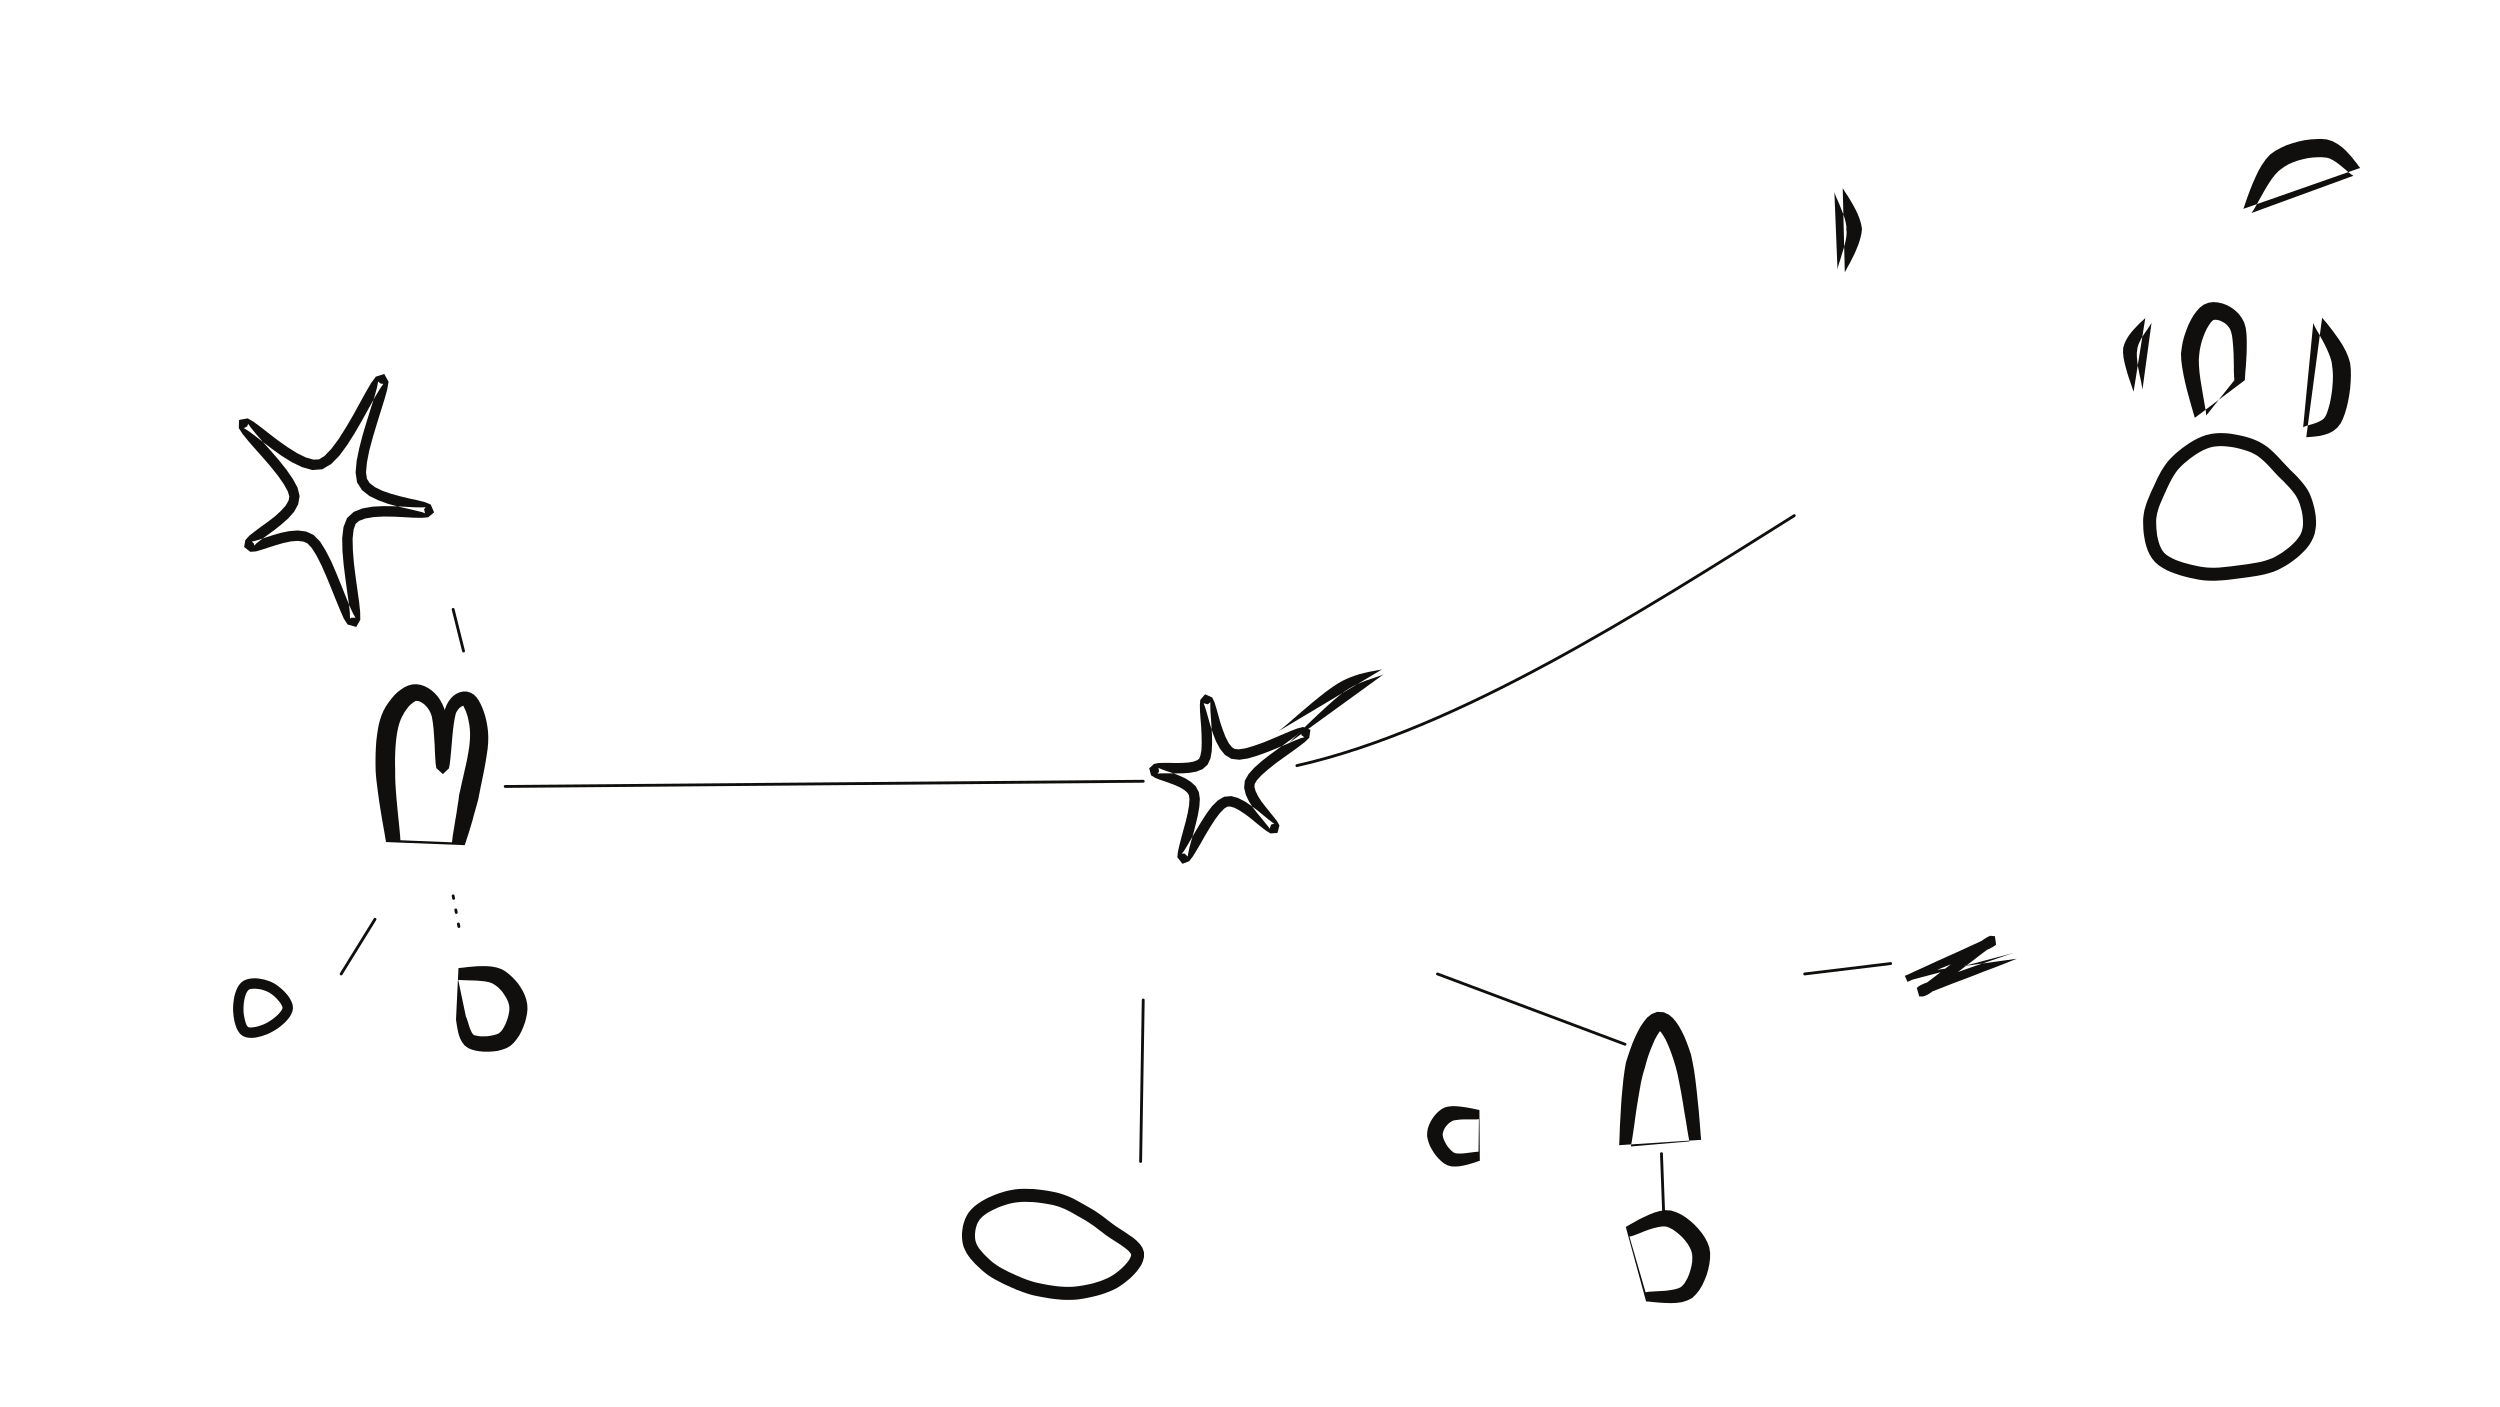
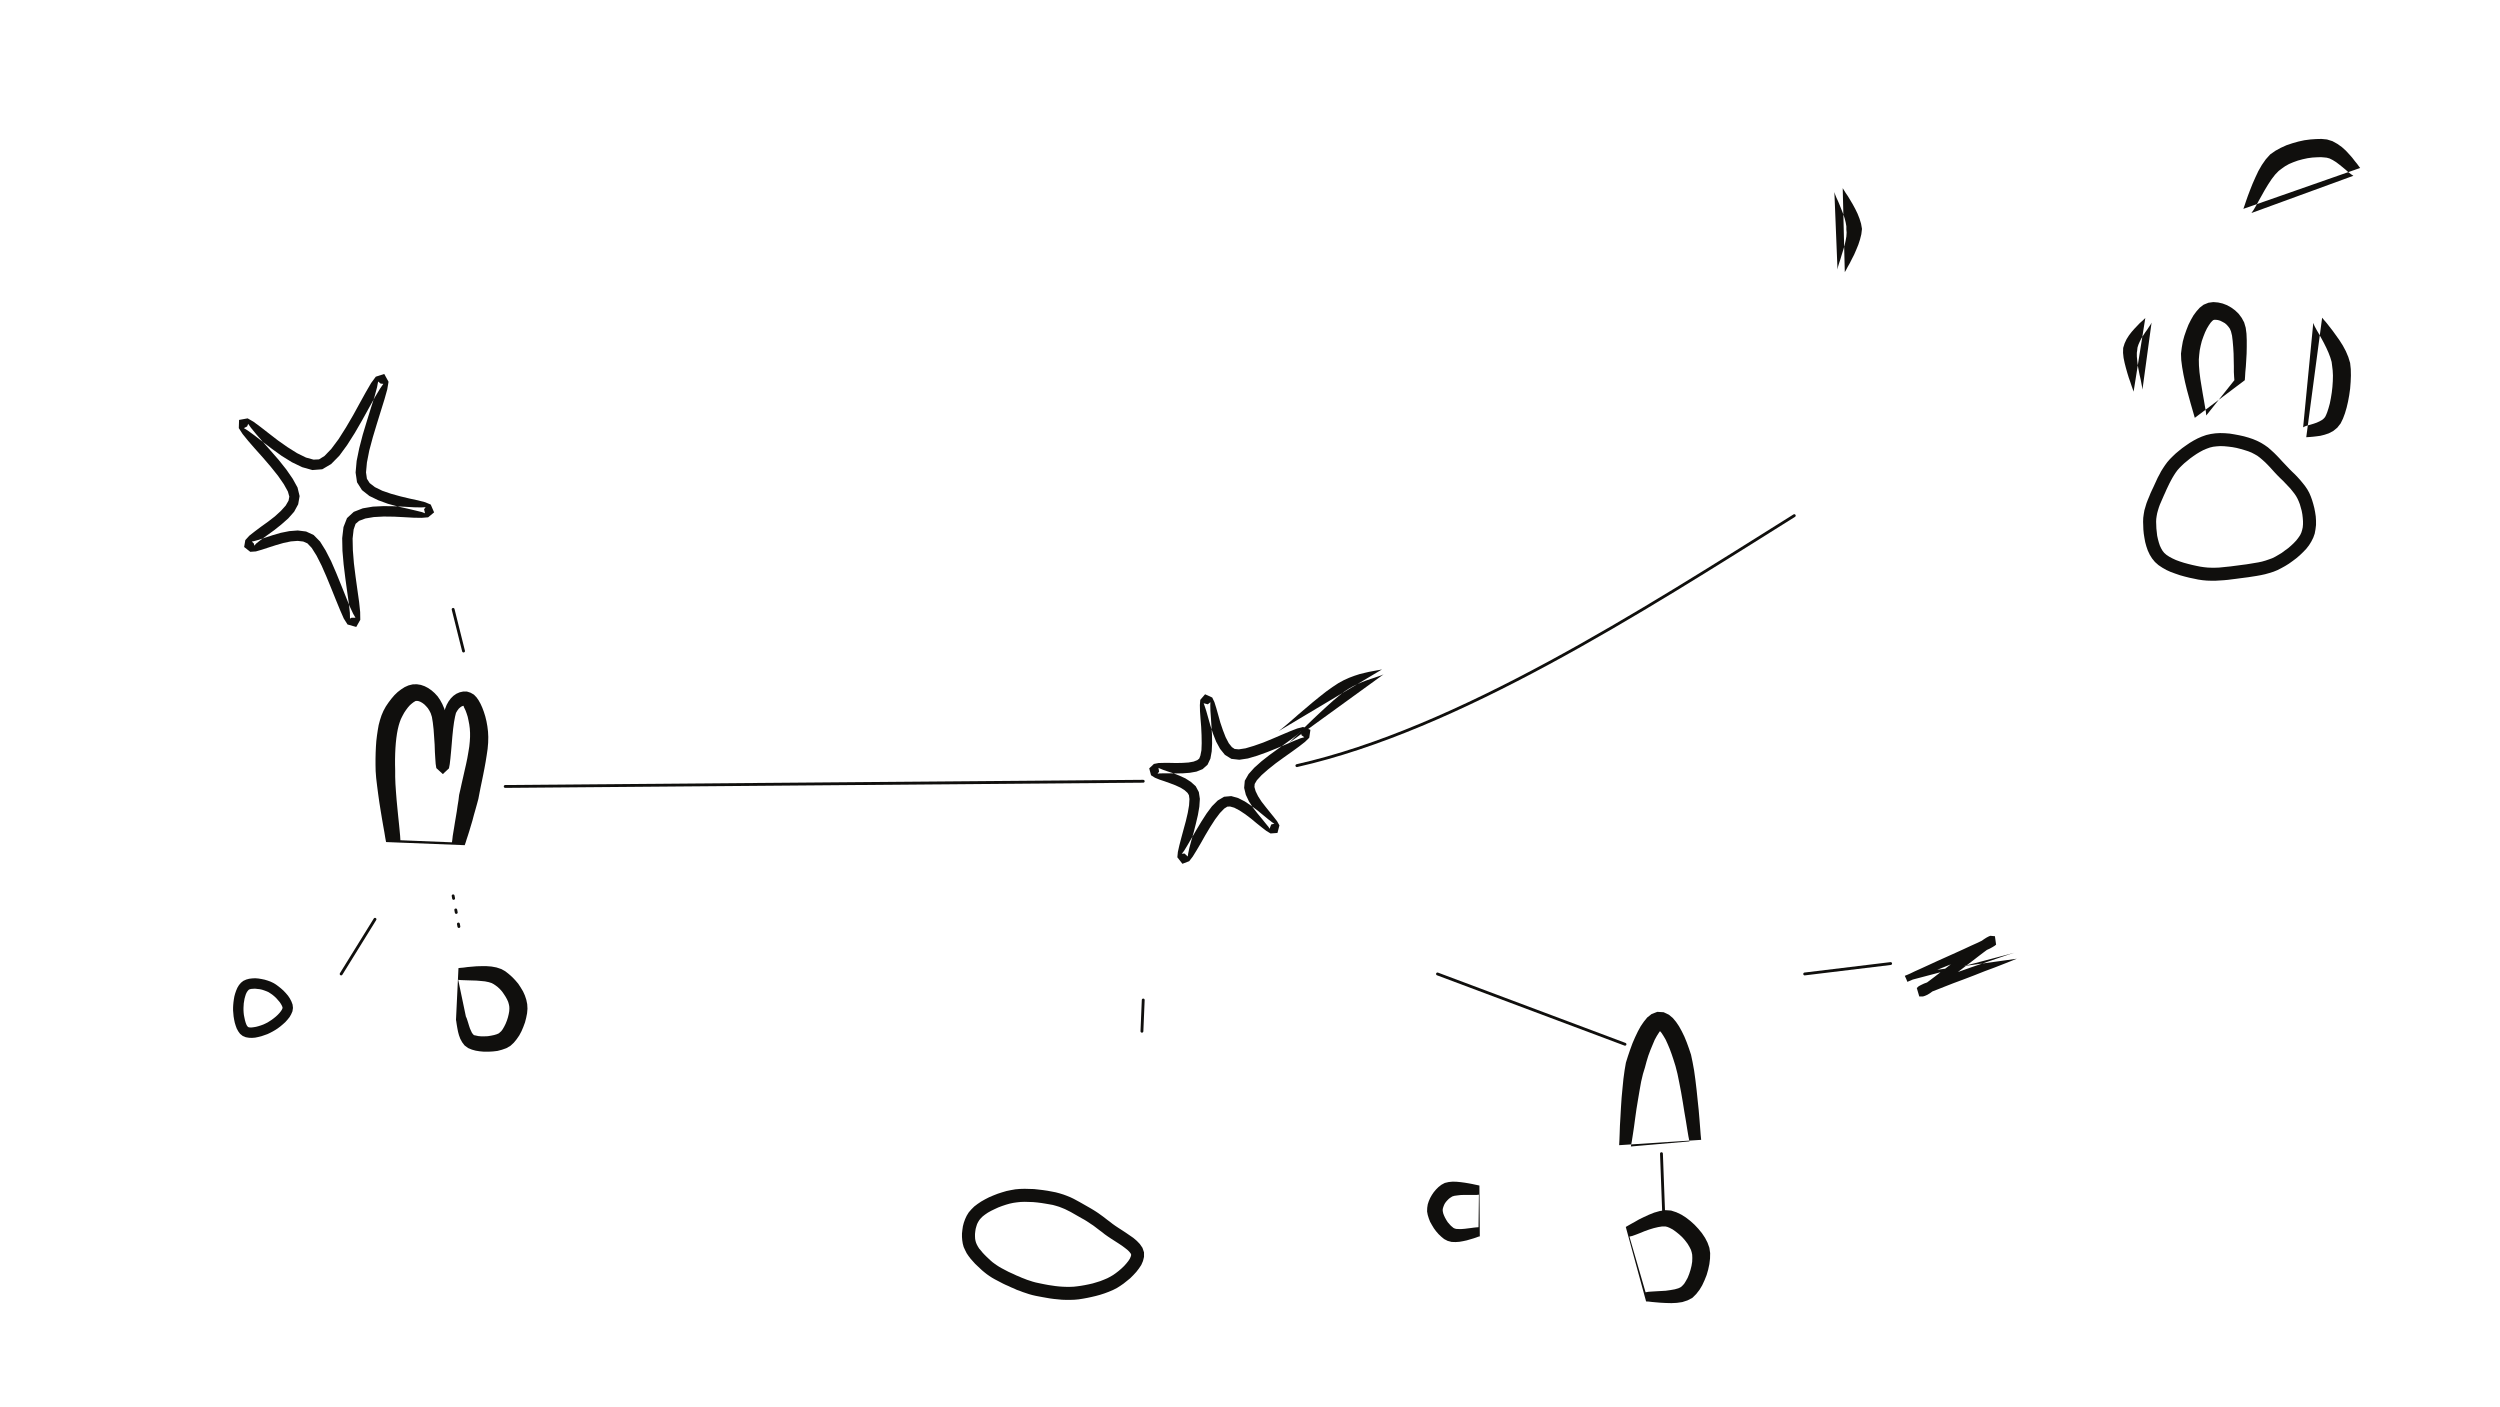
<svg xmlns="http://www.w3.org/2000/svg" viewBox="0 0 1920 1080" fill="none" role="presentation">
  <g stroke="#100f0d" stroke-width="2.2" stroke-linecap="round">
    <path d="M 388 604 L 878 600" />
    <path d="M 996 588 C 1120 560, 1260 470, 1378 396" />
-     <path d="M 878 768 L 876 892" />
+     <path d="M 878 768 L 877 792" />
    <path d="M 1104 748 L 1248 802" />
    <path d="M 1276 886 L 1278 940" />
    <path d="M 1386 748 L 1452 740" />
    <path d="M 348 468 L 356 500" />
    <path d="M 262 748 L 288 706" />
    <path d="M 348 688 L 354 720" stroke-dasharray="2 9" />
  </g>
  <g fill="#100f0d">
    <path fill-rule="evenodd" d="M 292.3 294.6 L 290.4 293 L 289.6 297.3 L 287.7 304.4 L 284.9 313.2 L 281.8 323.2 L 278.6 333.8 L 275.9 344.2 L 273.9 354 L 273.1 362.9 L 274.2 370.4 L 278 376.4 L 283.7 380.9 L 290.5 384.2 L 297.9 386.9 L 305.6 389 L 312.8 390.6 L 319.2 392.1 L 324.1 393.3 L 326.4 394.2 L 325.7 391.1 L 326.9 389.5 L 323.7 389.7 L 318 389.6 L 310.9 389.2 L 302.9 388.8 L 294.5 388.7 L 286.3 389.1 L 278.6 390.4 L 271.7 393.1 L 266.5 397.9 L 263.8 404.8 L 262.8 413.3 L 263 423 L 263.9 433.4 L 265.2 444 L 266.6 454.2 L 267.9 463.3 L 268.7 470.6 L 268.8 475.1 L 270 474.4 L 273 474.4 L 271.2 471.3 L 268.5 465.5 L 265.4 457.8 L 261.9 449.1 L 258.2 440 L 254.3 431 L 250.1 422.8 L 245.8 415.9 L 240.9 410.9 L 235.1 408.2 L 228.7 407.4 L 222.2 407.9 L 215.7 409.2 L 209.5 411 L 203.7 412.9 L 198.7 414.6 L 195 415.6 L 193.4 415.9 L 195.1 417.6 L 195.2 419.1 L 196.9 417.3 L 200.5 414.5 L 205.3 411 L 210.7 407.1 L 216.2 402.7 L 221.4 398.1 L 225.9 393 L 229 387.3 L 230.1 381 L 228.5 374.4 L 224.8 367.7 L 219.9 360.6 L 214.1 353.3 L 207.9 346.2 L 201.9 339.4 L 196.7 333.4 L 192.7 328.5 L 190.6 325.5 L 189.8 327.5 L 187.3 328.8 L 190.2 330.6 L 195.3 334.3 L 201.5 339.1 L 208.7 344.6 L 216.3 350.1 L 224.2 355 L 232.1 358.8 L 239.9 361 L 247.5 360.4 L 254.3 356.4 L 260.6 350 L 266.6 341.8 L 272.5 332.5 L 278.1 322.8 L 283.3 313.4 L 287.9 305.1 L 291.8 298.6 L 294.4 294.8 Z M 288.6 289.3 L 285 294.2 L 281 301.1 L 276.3 309.6 L 271.2 318.9 L 265.7 328.3 L 260 337.3 L 254.4 344.8 L 249.2 350.2 L 245 352.8 L 240.8 353 L 235 351.4 L 228.1 348 L 220.8 343.4 L 213.4 338.2 L 206.4 332.8 L 200.1 327.9 L 194.7 323.9 L 190.2 321.3 L 183.6 322.5 L 183.4 328.8 L 186.3 333.3 L 190.6 338.6 L 195.9 344.7 L 201.9 351.4 L 207.9 358.4 L 213.5 365.4 L 218 371.9 L 221.1 377.5 L 222.2 381.4 L 221.6 384.5 L 219.4 388.3 L 215.7 392.4 L 211.1 396.6 L 205.8 400.7 L 200.5 404.5 L 195.7 408.1 L 191.5 411.4 L 188.4 414.8 L 187.5 420.1 L 192.2 423.8 L 196.5 423.5 L 201 422.2 L 206.2 420.5 L 211.8 418.7 L 217.7 417 L 223.4 415.8 L 228.6 415.4 L 232.9 415.9 L 236.1 417.3 L 239.4 420.8 L 243.1 426.7 L 247 434.4 L 250.8 443.1 L 254.5 452.1 L 258 460.8 L 261.2 468.6 L 264 475 L 266.9 479.6 L 273.6 481.5 L 276.7 476 L 276.6 470 L 275.8 462.3 L 274.5 453.1 L 273.1 443 L 271.8 432.6 L 271 422.6 L 270.8 413.6 L 271.6 406.6 L 273.1 402.3 L 275.8 400 L 280.6 398.2 L 287.1 397.1 L 294.7 396.7 L 302.7 396.8 L 310.5 397.2 L 317.7 397.6 L 323.8 397.7 L 328.8 397.3 L 333.4 393.5 L 330.8 387.5 L 326.5 385.7 L 321.1 384.3 L 314.6 382.9 L 307.5 381.2 L 300.3 379.2 L 293.6 376.9 L 287.9 374.1 L 283.9 371 L 281.8 367.7 L 281.1 362.8 L 281.8 355.2 L 283.6 346 L 286.3 335.9 L 289.4 325.6 L 292.5 315.6 L 295.3 306.6 L 297.4 299.1 L 298.4 293.2 L 295.1 287.2 Z" />
    <path d="M 307.5 645.3 L 307.3 642 L 306.9 637.6 L 306.4 632.5 L 305.8 626.8 L 305.2 620.7 L 304.6 614.4 L 304.1 608.1 L 303.7 602.1 L 303.5 596.6 L 303.5 591.8 L 303.4 587.3 L 303.4 582.9 L 303.5 578.6 L 303.7 574.5 L 304 570.5 L 304.4 566.8 L 304.9 563.3 L 305.5 560.1 L 306.2 557.2 L 307 554.6 L 307.9 552.2 L 309.1 549.8 L 310.4 547.4 L 311.8 545.3 L 313.3 543.3 L 314.8 541.6 L 316.3 540.3 L 317.6 539.3 L 318.6 538.7 L 319.1 538.4 L 319.6 538.3 L 320.5 538.3 L 321.6 538.5 L 322.9 539 L 324.3 539.8 L 325.8 540.9 L 327.2 542.3 L 328.6 543.9 L 329.8 545.8 L 330.8 547.8 L 331.7 550.6 L 332.4 554.9 L 333 560.2 L 333.4 565.9 L 333.8 571.8 L 334 577.5 L 334.3 582.5 L 334.6 586.7 L 335.1 589.9 L 340.1 594.5 L 344.8 590.1 L 345.4 586.9 L 345.9 582.6 L 346.4 577.4 L 346.9 571.7 L 347.4 565.7 L 348 559.8 L 348.7 554.6 L 349.5 550.3 L 350.2 547.5 L 351.2 545.8 L 352.3 544.3 L 353.4 543.3 L 354.4 542.6 L 355.3 542.2 L 355.9 542.1 L 356.3 542.2 L 356.3 542.3 L 356.2 542.4 L 356 542.5 L 356.2 542.9 L 356.8 544.1 L 357.6 545.8 L 358.4 548 L 359.2 550.5 L 359.8 553.3 L 360.4 556.4 L 360.8 559.5 L 361 562.8 L 361 566 L 360.8 569.4 L 360.4 573.4 L 359.7 577.7 L 358.9 582.3 L 357.9 587.1 L 356.8 591.9 L 355.7 596.8 L 354.6 601.6 L 353.6 606.2 L 352.6 610.5 L 352.1 614.7 L 351.4 619 L 350.8 623.2 L 350.1 627.4 L 349.4 631.5 L 348.8 635.3 L 348.2 638.9 L 347.7 642 L 347.4 644.7 L 347.1 646.9 M 356.9 649.1 L 357.6 647.1 L 358.4 644.5 L 359.4 641.5 L 360.5 638 L 361.6 634.3 L 362.8 630.3 L 363.9 626.1 L 365.1 621.9 L 366.3 617.6 L 367.4 613.5 L 368.2 609.3 L 369.1 604.7 L 370.1 599.9 L 371.1 595 L 372.1 589.9 L 373 584.9 L 373.8 579.9 L 374.5 575.1 L 374.9 570.4 L 375 566 L 374.8 561.9 L 374.3 557.8 L 373.6 553.9 L 372.7 550.2 L 371.6 546.7 L 370.4 543.5 L 369.1 540.6 L 367.6 537.9 L 366 535.6 L 364 533.5 L 361.4 532 L 358.6 531.1 L 355.7 531.1 L 353 531.7 L 350.5 532.8 L 348.2 534.4 L 346.2 536.4 L 344.5 538.7 L 343 541.4 L 341.8 544.5 L 340.7 548.4 L 339.8 553.2 L 339.1 558.8 L 338.4 564.8 L 337.9 570.8 L 337.4 576.6 L 336.9 581.7 L 336.5 585.7 L 336.1 587.9 L 339.9 585.5 L 344.1 588.2 L 344 586 L 343.9 582.1 L 343.8 577.1 L 343.7 571.4 L 343.6 565.4 L 343.4 559.4 L 342.9 553.7 L 342.3 548.5 L 341.2 544.2 L 339.7 540.7 L 338 537.6 L 336.1 534.8 L 333.8 532.3 L 331.4 530.2 L 328.8 528.4 L 326.1 527 L 323.2 526 L 320.1 525.5 L 316.9 525.6 L 313.7 526.4 L 310.8 527.7 L 308 529.5 L 305.4 531.5 L 302.9 533.9 L 300.6 536.6 L 298.4 539.5 L 296.3 542.6 L 294.5 545.9 L 293 549.4 L 291.8 553.1 L 290.8 556.9 L 290.1 560.9 L 289.5 565 L 289 569.2 L 288.7 573.6 L 288.5 578.1 L 288.4 582.7 L 288.4 587.4 L 288.5 592.2 L 288.9 597.5 L 289.6 603.4 L 290.4 609.6 L 291.3 616 L 292.3 622.3 L 293.3 628.4 L 294.3 634.2 L 295.2 639.2 L 295.9 643.5 L 296.5 646.7 Z" />
    <path fill-rule="evenodd" d="M 217 773.9 L 216.9 774.5 L 216.5 775.4 L 215.8 776.5 L 214.7 777.9 L 213.4 779.3 L 211.9 780.7 L 210.3 782 L 208.7 783.2 L 207 784.3 L 205.6 785.2 L 204 786 L 202.3 786.8 L 200.4 787.5 L 198.5 788.1 L 196.6 788.6 L 194.8 788.9 L 193.2 789.1 L 191.9 789.1 L 191 788.9 L 190.6 788.8 L 190.3 788.5 L 189.7 787.8 L 189.1 786.6 L 188.6 785.2 L 188.1 783.4 L 187.7 781.5 L 187.3 779.5 L 187.1 777.6 L 187 775.7 L 187 774.1 L 187.1 772.4 L 187.2 770.6 L 187.5 768.8 L 187.8 767 L 188.3 765.2 L 188.8 763.6 L 189.4 762.3 L 190.1 761.2 L 190.7 760.5 L 191.1 760.1 L 191.7 759.8 L 192.8 759.5 L 194.2 759.4 L 195.8 759.3 L 197.6 759.5 L 199.5 759.7 L 201.3 760.1 L 203.1 760.7 L 204.7 761.3 L 206.1 761.9 L 207.5 762.8 L 209 763.8 L 210.6 765.1 L 212.1 766.5 L 213.5 768.1 L 214.8 769.6 L 215.8 771.1 L 216.5 772.4 L 216.9 773.4 Z M 224.7 771.5 L 223.8 769.1 L 222.6 766.8 L 221.2 764.7 L 219.5 762.7 L 217.7 760.8 L 215.8 759.1 L 213.8 757.5 L 211.9 756.1 L 209.9 754.9 L 207.8 753.9 L 205.6 753.1 L 203.3 752.4 L 200.9 751.9 L 198.5 751.5 L 196.1 751.3 L 193.7 751.4 L 191.3 751.7 L 189.1 752.3 L 186.9 753.3 L 185 754.8 L 183.5 756.6 L 182.3 758.6 L 181.4 760.7 L 180.6 763 L 180 765.2 L 179.6 767.5 L 179.3 769.7 L 179.1 771.9 L 179 773.9 L 179 776 L 179.2 778.3 L 179.4 780.6 L 179.8 783 L 180.3 785.4 L 181 787.7 L 181.8 789.9 L 183 792.1 L 184.4 794 L 186.4 795.6 L 188.8 796.6 L 191.2 797 L 193.5 797.1 L 196 796.9 L 198.4 796.4 L 200.8 795.8 L 203.1 795 L 205.4 794.2 L 207.5 793.2 L 209.4 792.2 L 211.3 791.1 L 213.3 789.8 L 215.3 788.3 L 217.2 786.7 L 219.1 785 L 220.8 783.1 L 222.4 781.1 L 223.6 779 L 224.6 776.7 L 225 774.1 Z" />
    <path d="M 351.9 752.5 L 353.9 752.7 L 356.5 752.8 L 359.4 752.9 L 362.7 753 L 366 753.1 L 369.4 753.4 L 372.5 753.7 L 375.4 754.3 L 377.6 755 L 379.1 755.8 L 380.6 756.8 L 382.3 758.1 L 384 759.7 L 385.6 761.5 L 387 763.5 L 388.3 765.5 L 389.4 767.5 L 390.3 769.5 L 390.8 771.3 L 391.1 772.8 L 391.2 774.4 L 391.1 776.5 L 390.7 778.8 L 390.1 781.3 L 389.3 783.8 L 388.3 786.3 L 387.2 788.5 L 386.1 790.4 L 385 791.9 L 384 792.8 L 383.1 793.6 L 381.5 794.3 L 379.5 794.9 L 377.1 795.4 L 374.6 795.8 L 372 795.9 L 369.5 795.9 L 367.3 795.7 L 365.5 795.3 L 364.5 795.1 L 364 795 L 363.4 794.4 L 362.5 793.3 L 361.7 791.6 L 360.9 789.8 L 360.2 787.7 L 359.6 785.7 L 359 783.8 L 358.4 782 L 357.8 780.7 M 350.2 783.3 L 350.4 784.3 L 350.6 785.8 L 350.9 787.7 L 351.3 790 L 351.8 792.5 L 352.5 795.1 L 353.5 797.8 L 354.9 800.4 L 356.8 802.9 L 359.5 804.9 L 362.4 806.1 L 365.3 806.9 L 368.4 807.4 L 371.7 807.7 L 375.2 807.7 L 378.7 807.5 L 382.1 807.1 L 385.5 806.2 L 388.9 805 L 392 803.2 L 394.6 800.8 L 396.8 798.1 L 398.8 795.2 L 400.5 792 L 401.9 788.7 L 403.2 785.2 L 404.1 781.7 L 404.8 778.2 L 405.1 774.7 L 404.9 771.2 L 404.2 767.8 L 403.1 764.5 L 401.7 761.4 L 399.9 758.4 L 398 755.5 L 395.7 752.8 L 393.3 750.3 L 390.7 748 L 388 745.9 L 384.9 744.2 L 381.3 743 L 377.5 742.3 L 373.6 742 L 369.8 742 L 366 742.1 L 362.4 742.4 L 359 742.7 L 356.1 743.1 L 353.8 743.3 L 352.1 743.5 Z" />
    <path fill-rule="evenodd" d="M 999.5 564.6 L 999.2 561.7 L 997.1 563.7 L 992.9 566.9 L 987.5 570.8 L 981.4 575.2 L 974.9 579.9 L 968.8 584.7 L 963.3 589.6 L 958.9 594.5 L 956 599.6 L 955.5 605.1 L 956.8 610.4 L 959.2 615.5 L 962.3 620.3 L 965.8 624.8 L 969.2 628.9 L 972.1 632.5 L 974.3 635.2 L 975 636.5 L 976.3 633.2 L 978.7 632.6 L 977.1 631.6 L 974 629.2 L 970.1 626 L 965.7 622.4 L 960.9 618.8 L 956 615.5 L 950.9 612.9 L 945.6 611.4 L 940.1 611.9 L 935.2 614.8 L 930.8 619.2 L 926.7 624.7 L 922.7 630.9 L 918.8 637.4 L 915.2 643.6 L 912 649.1 L 909.4 653.4 L 907.6 655.7 L 909.7 655.5 L 912.2 657.8 L 912.5 655.6 L 913.4 651.3 L 914.9 645.7 L 916.7 639.4 L 918.4 632.7 L 920 625.9 L 921.1 619.5 L 921.5 613.5 L 920.7 608.3 L 918.3 603.8 L 914.6 600.5 L 910.4 597.8 L 905.8 595.7 L 901.2 593.9 L 896.9 592.5 L 893.2 591.2 L 890.5 590.1 L 889.7 589.7 L 890.2 592.6 L 889 594.2 L 890.5 594 L 893.9 593.9 L 898.3 593.9 L 903.3 594 L 908.5 593.9 L 913.8 593.5 L 918.9 592.6 L 923.6 590.7 L 927.4 587.3 L 929.6 582.6 L 930.6 577 L 930.9 570.9 L 930.8 564.3 L 930.4 557.7 L 930 551.5 L 929.6 545.9 L 929.5 541.6 L 929.6 539.3 L 927.6 540.9 L 924.4 540.1 L 925.1 542 L 926.4 546 L 927.9 551.3 L 929.6 557.3 L 931.6 563.5 L 934 569.6 L 937 575.1 L 940.7 579.7 L 945.7 582.8 L 951.8 583.5 L 958.4 582.5 L 965.5 580.4 L 973 577.7 L 980.5 574.7 L 987.6 571.7 L 993.8 569 L 998.8 567 L 1001.7 566.2 Z M 1000.7 558.3 L 996.2 559.5 L 990.8 561.6 L 984.4 564.3 L 977.4 567.3 L 970.1 570.3 L 963 572.8 L 956.6 574.7 L 951.4 575.5 L 948.2 575.2 L 946.1 573.8 L 943.7 570.8 L 941.3 566.2 L 939.2 560.8 L 937.2 554.9 L 935.6 549.1 L 934.1 543.8 L 932.7 539.3 L 931 535.7 L 925.5 533.2 L 921.8 537.5 L 921.5 541.5 L 921.6 546.3 L 922 552 L 922.5 558.2 L 922.8 564.6 L 922.9 570.8 L 922.7 576.2 L 921.9 580.3 L 921 582.6 L 919.5 583.8 L 916.7 584.9 L 912.8 585.6 L 908.2 585.9 L 903.3 586 L 898.4 585.9 L 893.8 585.9 L 889.8 586 L 886.2 586.7 L 882.6 590.1 L 884 595.4 L 887 597.3 L 890.4 598.7 L 894.3 600 L 898.5 601.5 L 902.7 603.1 L 906.6 604.9 L 909.8 606.9 L 912 608.9 L 913.1 610.7 L 913.5 613.7 L 913.2 618.5 L 912.2 624.3 L 910.7 630.7 L 908.9 637.3 L 907.2 643.6 L 905.7 649.4 L 904.6 654.3 L 904.2 658.4 L 908.1 663.4 L 913.3 661.4 L 916 657.9 L 918.9 653.2 L 922.2 647.6 L 925.7 641.4 L 929.4 635.2 L 933.2 629.3 L 936.9 624.4 L 940.2 621 L 942.6 619.5 L 944.7 619.4 L 947.9 620.3 L 951.9 622.4 L 956.3 625.3 L 960.8 628.7 L 965 632.2 L 969 635.4 L 972.5 638.1 L 975.8 640.1 L 981.1 639.7 L 982.6 633.9 L 980.8 630.7 L 978.3 627.5 L 975.3 623.8 L 972.1 619.8 L 968.9 615.7 L 966.2 611.5 L 964.3 607.6 L 963.4 604.4 L 963.6 602.1 L 965.3 599.2 L 968.9 595.3 L 973.9 590.9 L 979.8 586.2 L 986 581.7 L 992.2 577.3 L 997.7 573.3 L 1002.2 569.8 L 1005.5 566.6 L 1006.4 560.5 Z" />
    <path d="M 990 570.5 L 992.6 567.9 L 996 564.5 L 1000 560.5 L 1004.5 556.1 L 1009.3 551.5 L 1014.3 546.8 L 1019.3 542.2 L 1024 538 L 1028.4 534.3 L 1032.2 531.3 L 1035.7 529 L 1039.2 527 L 1042.7 525.3 L 1046.2 523.8 L 1049.6 522.5 L 1052.8 521.4 L 1055.8 520.4 L 1058.4 519.5 L 1060.8 518.7 L 1062.6 517.9 M 1061.4 514.1 L 1059.5 514.5 L 1057.2 514.9 L 1054.5 515.4 L 1051.3 516 L 1047.9 516.8 L 1044.2 517.7 L 1040.2 519 L 1036.2 520.5 L 1032 522.4 L 1027.8 524.7 L 1023.4 527.6 L 1018.5 531.1 L 1013.3 535.2 L 1008 539.5 L 1002.7 544 L 997.5 548.4 L 992.7 552.6 L 988.4 556.3 L 984.8 559.3 L 982 561.5 Z" />
    <path d="M 1408.8 147.5 L 1409.4 149.4 L 1410.4 151.9 L 1411.7 154.7 L 1413 157.8 L 1414.3 161.1 L 1415.6 164.4 L 1416.7 167.7 L 1417.5 170.9 L 1418 173.8 L 1418 176.2 L 1418.2 178.6 L 1418 181.7 L 1417.4 185 L 1416.6 188.6 L 1415.5 192.3 L 1414.4 195.8 L 1413.4 199.2 L 1412.4 202.2 L 1411.6 204.9 L 1411.2 207 M 1416.8 209 L 1417.8 207.3 L 1419 205 L 1420.6 202.2 L 1422.2 199 L 1424 195.5 L 1425.6 191.8 L 1427.2 187.9 L 1428.5 183.9 L 1429.5 179.9 L 1430 175.8 L 1429.3 171.8 L 1428.1 167.9 L 1426.6 164.1 L 1424.8 160.4 L 1422.9 156.9 L 1421 153.7 L 1419.2 150.7 L 1417.5 148.2 L 1416.2 146.1 L 1415.2 144.5 Z" />
    <path d="M 1729.1 163.6 L 1730.7 161.3 L 1732.6 158.1 L 1734.6 154.4 L 1736.9 150.3 L 1739.3 146 L 1741.9 141.7 L 1744.6 137.6 L 1747.3 134.1 L 1750 131.3 L 1752.5 129.4 L 1754.9 127.7 L 1757.9 126 L 1761.2 124.6 L 1764.8 123.3 L 1768.5 122.3 L 1772.2 121.5 L 1775.9 121 L 1779.3 120.8 L 1782.5 120.7 L 1784.9 120.9 L 1786.9 121.1 L 1789.1 121.7 L 1791.5 122.9 L 1794.1 124.5 L 1796.6 126.4 L 1799.1 128.4 L 1801.5 130.4 L 1803.6 132.3 L 1805.7 133.9 L 1807.4 135 M 1812.6 129 L 1811.6 127.7 L 1810.3 125.9 L 1808.5 123.7 L 1806.5 121.1 L 1804.1 118.4 L 1801.5 115.6 L 1798.5 112.9 L 1795.1 110.5 L 1791.3 108.4 L 1787.1 107.1 L 1782.9 106.7 L 1778.7 106.8 L 1774.4 107.1 L 1769.8 107.7 L 1765.2 108.7 L 1760.6 110 L 1756.1 111.5 L 1751.7 113.5 L 1747.5 115.8 L 1743.5 118.6 L 1740.1 122.4 L 1737.1 126.7 L 1734.4 131.4 L 1732.1 136.3 L 1729.9 141.3 L 1728 146.1 L 1726.3 150.6 L 1724.9 154.6 L 1723.8 157.9 L 1722.9 160.4 Z" />
    <path d="M 1694.4 319.1 L 1694.1 316.1 L 1693.4 312.1 L 1692.6 307.4 L 1691.7 302.3 L 1690.8 296.8 L 1689.9 291.3 L 1689.2 285.8 L 1688.8 280.7 L 1688.7 276.1 L 1689 272.4 L 1689.4 269 L 1690.1 265.5 L 1691 261.9 L 1692.2 258.5 L 1693.5 255.2 L 1694.9 252.3 L 1696.4 249.8 L 1697.8 247.8 L 1699 246.5 L 1699.6 246 L 1699.9 245.8 L 1700.6 245.6 L 1701.8 245.6 L 1703.4 245.8 L 1705.1 246.3 L 1706.9 247.2 L 1708.7 248.2 L 1710.2 249.5 L 1711.5 251 L 1712.5 252.4 L 1713.4 254.5 L 1714.2 257.8 L 1714.7 261.9 L 1715.1 266.6 L 1715.4 271.6 L 1715.5 276.6 L 1715.6 281.3 L 1715.6 285.7 L 1715.8 289.3 L 1716 292 M 1724 292 L 1724.2 289.4 L 1724.4 285.9 L 1724.8 281.6 L 1725.1 276.8 L 1725.4 271.6 L 1725.5 266.4 L 1725.5 261.2 L 1725.3 256.3 L 1724.7 251.7 L 1723.5 247.6 L 1721.6 244.1 L 1719.3 241 L 1716.6 238.4 L 1713.6 236.2 L 1710.4 234.4 L 1707 233.1 L 1703.5 232.3 L 1699.8 232 L 1696.1 232.5 L 1692.4 234 L 1689.4 236.3 L 1686.9 239.1 L 1684.6 242.2 L 1682.6 245.7 L 1680.7 249.5 L 1679.1 253.6 L 1677.6 257.9 L 1676.4 262.3 L 1675.6 266.9 L 1675 271.6 L 1675.2 276.6 L 1675.9 282 L 1676.9 287.7 L 1678.1 293.4 L 1679.5 299.2 L 1681 304.7 L 1682.4 309.8 L 1683.7 314.3 L 1684.8 318.1 L 1685.6 320.9 Z" />
    <path d="M 1776.6 248 L 1777.5 250.3 L 1779 253.1 L 1780.8 256.2 L 1782.7 259.6 L 1784.7 263.3 L 1786.6 267.1 L 1788.3 270.9 L 1789.7 274.6 L 1790.7 278 L 1791.1 281.2 L 1791.5 284.5 L 1791.7 288.4 L 1791.6 292.7 L 1791.3 297.1 L 1790.8 301.5 L 1790.1 305.8 L 1789.3 309.9 L 1788.3 313.5 L 1787.3 316.6 L 1786.4 318.8 L 1785.7 320.2 L 1784.7 321.4 L 1783.2 322.6 L 1781.4 323.6 L 1779.2 324.6 L 1776.9 325.4 L 1774.6 326.1 L 1772.4 326.7 L 1770.3 327.4 L 1768.8 328.2 M 1771.2 335.8 L 1772.5 335.7 L 1774.1 335.6 L 1776.4 335.4 L 1779 335.1 L 1782 334.7 L 1785.2 333.9 L 1788.5 332.8 L 1791.9 331 L 1795 328.5 L 1797.6 325.2 L 1799.4 321.5 L 1800.9 317.5 L 1802.2 313.1 L 1803.3 308.4 L 1804.2 303.5 L 1804.9 298.5 L 1805.3 293.4 L 1805.5 288.4 L 1805.4 283.5 L 1804.9 278.8 L 1803.5 274.2 L 1801.6 269.7 L 1799.3 265.4 L 1796.7 261.3 L 1794 257.5 L 1791.4 253.9 L 1788.9 250.7 L 1786.7 247.9 L 1784.8 245.7 L 1783.4 244 Z" />
    <path fill-rule="evenodd" d="M 1767.4 409.1 L 1766.5 411 L 1765.2 412.9 L 1763.6 415 L 1761.7 417 L 1759.6 419 L 1757.3 421 L 1754.8 422.8 L 1752.4 424.6 L 1749.9 426.1 L 1747.5 427.5 L 1745.1 428.7 L 1742.6 429.6 L 1740 430.5 L 1737.2 431.3 L 1734.4 431.9 L 1731.4 432.4 L 1728.4 432.9 L 1725.3 433.4 L 1722.2 433.8 L 1719.2 434.2 L 1716.1 434.6 L 1713.1 435 L 1710.1 435.3 L 1707.2 435.6 L 1704.2 435.9 L 1701.3 436 L 1698.4 436 L 1695.6 435.9 L 1692.7 435.6 L 1689.9 435.2 L 1686.9 434.6 L 1683.7 433.9 L 1680.5 433.1 L 1677.2 432.2 L 1674.1 431.2 L 1671.1 430.1 L 1668.3 428.8 L 1665.9 427.5 L 1663.8 426.1 L 1662.2 424.7 L 1660.9 423.1 L 1659.8 421.2 L 1658.8 419.1 L 1658 416.7 L 1657.3 414.1 L 1656.7 411.4 L 1656.4 408.6 L 1656.1 405.9 L 1656 403.2 L 1655.9 400.7 L 1656 398.5 L 1656.3 396.4 L 1656.7 394.2 L 1657.3 392 L 1658 389.7 L 1658.8 387.5 L 1659.8 385.2 L 1660.8 382.9 L 1661.8 380.6 L 1662.9 378.2 L 1663.9 375.9 L 1665 373.6 L 1666.1 371.3 L 1667.2 369.2 L 1668.4 367 L 1669.6 365 L 1670.9 363 L 1672.3 361.1 L 1673.9 359.3 L 1675.6 357.6 L 1677.5 355.8 L 1679.7 354 L 1682 352.1 L 1684.5 350.3 L 1687 348.6 L 1689.5 347.1 L 1692.1 345.7 L 1694.7 344.6 L 1697.2 343.7 L 1699.7 343.1 L 1702.3 342.8 L 1705.1 342.6 L 1708.2 342.7 L 1711.3 343 L 1714.5 343.4 L 1717.7 344 L 1720.8 344.8 L 1723.9 345.7 L 1726.7 346.6 L 1729.2 347.6 L 1731.5 348.8 L 1733.6 350 L 1735.6 351.5 L 1737.6 353.2 L 1739.6 355 L 1741.5 356.9 L 1743.5 359 L 1745.4 361.1 L 1747.3 363.2 L 1749.3 365.3 L 1751.3 367.3 L 1753.4 369.3 L 1755.3 371.3 L 1757.2 373.3 L 1759 375.2 L 1760.6 377.2 L 1762.1 379.1 L 1763.4 381 L 1764.5 383 L 1765.4 385 L 1766.3 387.3 L 1767 389.8 L 1767.7 392.3 L 1768.2 395 L 1768.5 397.6 L 1768.7 400.2 L 1768.7 402.7 L 1768.5 405 L 1768 407.2 Z M 1777.7 409.8 L 1778.3 406.5 L 1778.7 403.2 L 1778.7 399.9 L 1778.5 396.6 L 1778 393.3 L 1777.4 390.2 L 1776.6 387.1 L 1775.7 384.1 L 1774.7 381.3 L 1773.5 378.5 L 1772 375.8 L 1770.3 373.3 L 1768.4 370.9 L 1766.5 368.6 L 1764.5 366.4 L 1762.5 364.3 L 1760.4 362.3 L 1758.4 360.3 L 1756.5 358.3 L 1754.6 356.3 L 1752.7 354.3 L 1750.7 352.1 L 1748.7 350 L 1746.5 347.8 L 1744.2 345.7 L 1741.8 343.6 L 1739.1 341.7 L 1736.3 340 L 1733.3 338.5 L 1730.2 337.2 L 1726.9 336.1 L 1723.4 335.1 L 1719.8 334.3 L 1716.1 333.6 L 1712.4 333 L 1708.7 332.7 L 1705 332.6 L 1701.4 332.8 L 1697.9 333.3 L 1694.4 334.1 L 1691 335.3 L 1687.8 336.7 L 1684.6 338.4 L 1681.6 340.2 L 1678.7 342.2 L 1675.9 344.2 L 1673.3 346.3 L 1670.9 348.3 L 1668.7 350.4 L 1666.5 352.6 L 1664.5 354.9 L 1662.8 357.2 L 1661.2 359.6 L 1659.7 362 L 1658.4 364.5 L 1657.1 366.9 L 1656 369.3 L 1654.9 371.7 L 1653.8 374.1 L 1652.7 376.4 L 1651.6 378.8 L 1650.6 381.3 L 1649.5 383.9 L 1648.5 386.5 L 1647.7 389.2 L 1646.9 391.9 L 1646.4 394.8 L 1646 397.7 L 1645.9 400.7 L 1646 403.6 L 1646.1 406.6 L 1646.4 409.8 L 1646.9 413 L 1647.5 416.3 L 1648.4 419.6 L 1649.5 422.8 L 1651 426 L 1652.8 428.9 L 1655 431.6 L 1657.7 434 L 1660.7 436 L 1663.9 437.8 L 1667.2 439.3 L 1670.8 440.6 L 1674.3 441.8 L 1677.9 442.8 L 1681.5 443.7 L 1684.9 444.4 L 1688.2 445.1 L 1691.6 445.6 L 1694.9 445.9 L 1698.2 446 L 1701.5 446 L 1704.8 445.8 L 1708 445.6 L 1711.2 445.3 L 1714.3 444.9 L 1717.5 444.5 L 1720.5 444.1 L 1723.6 443.7 L 1726.7 443.3 L 1729.9 442.8 L 1733.1 442.3 L 1736.4 441.7 L 1739.6 441 L 1742.8 440.1 L 1746 439.1 L 1749.2 437.8 L 1752.1 436.3 L 1755 434.7 L 1757.9 432.9 L 1760.7 430.9 L 1763.5 428.8 L 1766.2 426.5 L 1768.8 424 L 1771.2 421.5 L 1773.3 418.8 L 1775.1 415.9 L 1776.6 412.9 Z" />
    <path d="M 1645.4 299.2 L 1645.1 297.1 L 1644.6 294.5 L 1644 291.3 L 1643.2 287.9 L 1642.5 284.3 L 1641.8 280.6 L 1641.4 277.1 L 1641.1 273.8 L 1641.1 270.9 L 1641.4 268.8 L 1641.6 266.9 L 1642.3 264.7 L 1643.3 262.4 L 1644.5 260 L 1646 257.6 L 1647.5 255.3 L 1649.1 253.1 L 1650.4 251.1 L 1651.6 249.3 L 1652.4 247.8 M 1647.6 244.2 L 1646.5 245.3 L 1645.1 246.6 L 1643.3 248.2 L 1641.4 250.2 L 1639.3 252.4 L 1637.1 254.9 L 1635.1 257.5 L 1633.2 260.5 L 1631.7 263.7 L 1630.6 267.2 L 1630.5 271 L 1630.9 274.8 L 1631.7 278.7 L 1632.7 282.6 L 1633.8 286.5 L 1634.9 290.1 L 1636.1 293.5 L 1637.1 296.5 L 1638 299 L 1638.6 300.8 Z" />
    <path d="M 1252.5 880.5 L 1253.2 876.7 L 1254 871.6 L 1254.9 865.6 L 1255.8 858.9 L 1256.8 851.8 L 1258 844.5 L 1259.2 837.4 L 1260.4 830.7 L 1261.8 824.8 L 1263.3 819.9 L 1264.5 815.4 L 1265.9 810.8 L 1267.5 806.5 L 1269.2 802.4 L 1270.8 798.6 L 1272.5 795.5 L 1274.1 793 L 1275.3 791.3 L 1275.9 790.7 L 1275.2 790.9 L 1273.9 790.9 L 1273.8 790.9 L 1274.6 791.6 L 1276 793.2 L 1277.5 795.5 L 1279.2 798.4 L 1280.8 801.9 L 1282.4 805.7 L 1283.9 809.8 L 1285.3 814 L 1286.8 818.8 L 1288.3 824.7 L 1289.7 831.6 L 1291.1 838.9 L 1292.4 846.5 L 1293.6 854 L 1294.8 861 L 1295.8 867.3 L 1296.7 872.7 L 1297.5 876.6 M 1306.5 875.4 L 1306.1 871.4 L 1305.7 866.1 L 1305.2 859.7 L 1304.6 852.6 L 1303.8 845 L 1303 837.2 L 1302.1 829.6 L 1301.1 822.3 L 1299.9 815.7 L 1298.7 810 L 1297.1 805.2 L 1295.4 800.5 L 1293.6 796.1 L 1291.6 792 L 1289.5 788.2 L 1287.2 784.8 L 1284.7 781.8 L 1281.7 779.3 L 1277.7 777.4 L 1272.8 777.1 L 1268.4 778.8 L 1265.1 781.4 L 1262.5 784.6 L 1260.1 788.1 L 1257.9 792.1 L 1255.8 796.5 L 1253.8 801.1 L 1252 806 L 1250.3 811 L 1248.7 816.1 L 1247.7 821.9 L 1246.8 828.5 L 1246.1 835.6 L 1245.4 843 L 1244.9 850.5 L 1244.5 857.8 L 1244.1 864.6 L 1243.9 870.6 L 1243.7 875.7 L 1243.5 879.5 Z" />
    <path d="M 1467 747.7 L 1466.8 747.8 L 1466.1 748.1 L 1465.3 748.5 L 1464.3 748.9 L 1463.5 749.2 L 1463 749.4 L 1464.9 754.1 L 1465.4 753.8 L 1466.7 753.3 L 1469 752.3 L 1472.6 750.9 L 1477.6 748.9 L 1483.6 746.5 L 1490.3 743.8 L 1497.3 741 L 1504.3 738.1 L 1511 735.5 L 1516.9 733 L 1521.9 731.1 L 1525.6 729.7 L 1528.2 728.5 L 1530.2 727.4 L 1531.7 726.5 L 1533 725.5 L 1532.1 719 L 1528.5 718.7 L 1527.1 719.3 L 1525.6 720.1 L 1523.7 721.3 L 1521.6 722.8 L 1518.9 724.9 L 1515.2 727.7 L 1510.7 731.1 L 1505.8 734.9 L 1500.6 738.8 L 1495.4 742.8 L 1490.4 746.6 L 1486 750 L 1482.3 752.8 L 1479.6 754.8 L 1477.8 756 L 1476.4 756.9 L 1475.3 757.4 L 1474.8 757.6 L 1476.5 757.7 L 1478.4 763.7 L 1478 764.1 L 1478.9 763.6 L 1480.7 762.8 L 1483.4 761.7 L 1487.5 760.1 L 1493.3 757.8 L 1500.2 755.1 L 1508 752.2 L 1516.1 749.1 L 1524.2 745.9 L 1532 743 L 1538.9 740.3 L 1544.7 738 L 1548.9 736.3 M 1547.1 731.7 L 1542.9 733 L 1537 735 L 1530 737.4 L 1522.1 740.1 L 1513.9 742.9 L 1505.7 745.8 L 1497.8 748.5 L 1490.8 750.9 L 1484.9 752.8 L 1480.6 754.3 L 1477.6 755.4 L 1475.3 756.5 L 1473.6 757.4 L 1472.1 758.8 L 1474 765.3 L 1476.8 765.3 L 1478.4 764.8 L 1480.2 764 L 1482.2 762.8 L 1484.4 761.2 L 1487.1 759.1 L 1490.8 756.3 L 1495.3 752.9 L 1500.2 749.1 L 1505.4 745.2 L 1510.6 741.2 L 1515.6 737.4 L 1520 734 L 1523.7 731.2 L 1526.4 729.2 L 1528.2 727.9 L 1529.6 727 L 1530.6 726.5 L 1530.9 726.4 L 1528.1 726 L 1527.1 720 L 1527.2 719.9 L 1526.3 720.5 L 1524.7 721.3 L 1522.4 722.3 L 1518.9 724 L 1514 726.2 L 1508.2 728.9 L 1501.6 731.9 L 1494.7 735 L 1487.8 738.1 L 1481.3 741.1 L 1475.4 743.8 L 1470.5 746 L 1467 747.7 L 1464.7 748.7 L 1463.4 749.2 L 1462.9 749.5 L 1465 754 L 1465.5 753.8 L 1466.3 753.4 L 1467.2 753.1 L 1468.1 752.7 L 1468.7 752.4 L 1469 752.3 Z" />
-     <path d="M 1136.2 852.5 L 1134.8 852.2 L 1132.9 851.8 L 1130.6 851.3 L 1127.9 850.8 L 1124.9 850.3 L 1121.9 849.9 L 1118.8 849.6 L 1115.7 849.5 L 1112.6 849.8 L 1109.6 850.5 L 1107 851.9 L 1104.8 853.6 L 1102.9 855.5 L 1101.2 857.5 L 1099.7 859.7 L 1098.4 862 L 1097.3 864.5 L 1096.5 867 L 1096.1 869.6 L 1096 872.4 L 1096.5 875.1 L 1097.3 877.7 L 1098.3 880.3 L 1099.7 882.8 L 1101.2 885.3 L 1102.9 887.6 L 1104.8 889.8 L 1106.9 891.8 L 1109.1 893.6 L 1111.8 895 L 1114.8 895.8 L 1117.9 895.9 L 1120.9 895.7 L 1123.7 895.2 L 1126.5 894.6 L 1129.2 893.8 L 1131.6 893.1 L 1133.7 892.4 L 1135.3 891.8 L 1136.5 891.5 M 1135.5 884.5 L 1134 884.6 L 1132 884.8 L 1129.8 885.1 L 1127.4 885.4 L 1125 885.7 L 1122.5 885.9 L 1120.3 885.9 L 1118.3 885.8 L 1117 885.4 L 1116.2 885 L 1115.5 884.4 L 1114.4 883.5 L 1113.2 882.2 L 1111.9 880.7 L 1110.8 879 L 1109.8 877.2 L 1109 875.5 L 1108.4 873.9 L 1108.1 872.5 L 1108 871.6 L 1108 870.9 L 1108.2 869.8 L 1108.6 868.6 L 1109.1 867.3 L 1109.8 866 L 1110.7 864.8 L 1111.7 863.7 L 1112.7 862.7 L 1113.6 862 L 1114.4 861.5 L 1115.3 860.9 L 1116.9 860.4 L 1119.1 860.1 L 1121.6 859.8 L 1124.3 859.7 L 1127.1 859.7 L 1129.7 859.7 L 1132.1 859.7 L 1134.2 859.7 L 1135.8 859.5 Z" />
+     <path d="M 1136.2 910.5 L 1134.8 910.2 L 1132.9 909.8 L 1130.6 909.3 L 1127.9 908.8 L 1124.9 908.3 L 1121.9 907.9 L 1118.8 907.6 L 1115.7 907.5 L 1112.6 907.8 L 1109.6 908.5 L 1107 909.9 L 1104.8 911.6 L 1102.9 913.5 L 1101.2 915.5 L 1099.7 917.7 L 1098.4 920 L 1097.3 922.5 L 1096.5 925 L 1096.1 927.6 L 1096 930.4 L 1096.5 933.1 L 1097.3 935.7 L 1098.3 938.3 L 1099.7 940.8 L 1101.2 943.3 L 1102.9 945.6 L 1104.8 947.8 L 1106.9 949.8 L 1109.1 951.6 L 1111.8 953 L 1114.8 953.8 L 1117.9 953.9 L 1120.9 953.7 L 1123.7 953.2 L 1126.5 952.6 L 1129.2 951.8 L 1131.6 951.1 L 1133.7 950.4 L 1135.3 949.8 L 1136.5 949.5 M 1135.5 942.5 L 1134 942.6 L 1132 942.8 L 1129.8 943.1 L 1127.4 943.4 L 1125 943.7 L 1122.5 943.9 L 1120.3 943.9 L 1118.3 943.8 L 1117 943.4 L 1116.2 943 L 1115.5 942.4 L 1114.4 941.5 L 1113.2 940.2 L 1111.9 938.7 L 1110.8 937 L 1109.8 935.2 L 1109 933.5 L 1108.4 931.9 L 1108.1 930.5 L 1108 929.6 L 1108 928.9 L 1108.2 927.8 L 1108.6 926.6 L 1109.1 925.3 L 1109.8 924 L 1110.7 922.8 L 1111.7 921.7 L 1112.7 920.7 L 1113.6 920 L 1114.4 919.5 L 1115.3 918.9 L 1116.9 918.4 L 1119.1 918.1 L 1121.6 917.8 L 1124.3 917.7 L 1127.1 917.7 L 1129.7 917.7 L 1132.1 917.7 L 1134.2 917.7 L 1135.8 917.5 Z" />
    <path fill-rule="evenodd" d="M 868.7 963.5 L 868.7 964 L 868.4 965.1 L 867.7 966.7 L 866.6 968.4 L 865 970.4 L 863.3 972.3 L 861.2 974.3 L 859.1 976.1 L 856.9 977.8 L 854.9 979.2 L 852.7 980.5 L 850.4 981.7 L 847.8 982.8 L 845 983.9 L 842.1 984.8 L 839.1 985.7 L 836 986.4 L 833 987 L 830.1 987.5 L 827.2 987.9 L 824.5 988.2 L 821.8 988.3 L 819 988.3 L 816.2 988.2 L 813.4 988 L 810.6 987.7 L 807.9 987.3 L 805.2 986.9 L 802.5 986.4 L 800 985.9 L 797.6 985.4 L 795.3 984.9 L 793.1 984.3 L 791 983.6 L 788.8 982.9 L 786.8 982.1 L 784.7 981.3 L 782.7 980.4 L 780.7 979.6 L 778.6 978.6 L 776.6 977.7 L 774.6 976.8 L 772.7 975.8 L 770.8 974.8 L 768.9 973.8 L 767.2 972.8 L 765.5 971.7 L 763.8 970.5 L 762.3 969.4 L 760.8 968.1 L 759.3 966.7 L 757.7 965.2 L 756.1 963.6 L 754.6 962 L 753.3 960.4 L 752 958.9 L 751 957.3 L 750.2 955.8 L 749.6 954.4 L 749.2 953 L 748.9 951.4 L 748.8 949.6 L 748.8 947.7 L 749 945.8 L 749.3 943.8 L 749.8 942 L 750.4 940.1 L 751.2 938.5 L 752.2 936.9 L 753.3 935.6 L 754.7 934.2 L 756.5 932.8 L 758.7 931.3 L 761.2 929.9 L 763.9 928.6 L 766.7 927.3 L 769.6 926.2 L 772.6 925.2 L 775.4 924.4 L 778.2 923.8 L 781 923.4 L 783.9 923.1 L 787 923 L 790.2 923.1 L 793.4 923.2 L 796.6 923.5 L 799.8 923.9 L 802.9 924.4 L 805.8 924.9 L 808.6 925.4 L 811.1 926.1 L 813.4 926.8 L 815.7 927.7 L 817.9 928.6 L 820.1 929.7 L 822.3 930.8 L 824.4 932 L 826.5 933.2 L 828.6 934.4 L 830.7 935.6 L 832.7 936.7 L 834.5 937.8 L 836.2 938.9 L 837.8 940 L 839.5 941.1 L 841.1 942.3 L 842.8 943.6 L 844.5 944.9 L 846.4 946.3 L 848.4 947.9 L 850.8 949.6 L 853.5 951.4 L 856.3 953.2 L 859.1 955 L 861.8 956.8 L 864.2 958.6 L 866.3 960.3 L 867.7 961.8 L 868.5 962.9 Z M 877.4 958.3 L 875.4 955.4 L 873.1 953 L 870.4 950.7 L 867.5 948.7 L 864.6 946.7 L 861.7 944.8 L 858.9 943 L 856.5 941.4 L 854.4 939.9 L 852.5 938.4 L 850.6 937 L 848.8 935.6 L 847.1 934.3 L 845.3 933 L 843.5 931.7 L 841.7 930.5 L 839.8 929.3 L 837.8 928.1 L 835.7 926.9 L 833.6 925.7 L 831.5 924.5 L 829.2 923.2 L 827 922 L 824.6 920.7 L 822.1 919.5 L 819.4 918.4 L 816.7 917.4 L 813.8 916.5 L 810.8 915.7 L 807.7 915.1 L 804.5 914.5 L 801.1 914 L 797.7 913.6 L 794.1 913.2 L 790.5 913.1 L 786.9 913 L 783.3 913.1 L 779.8 913.4 L 776.4 914 L 773 914.7 L 769.6 915.7 L 766.2 916.8 L 762.9 918.1 L 759.6 919.5 L 756.5 921.1 L 753.5 922.8 L 750.7 924.7 L 748.2 926.6 L 746 928.8 L 744 931.1 L 742.4 933.7 L 741.2 936.3 L 740.2 939.1 L 739.5 941.8 L 739.1 944.6 L 738.8 947.3 L 738.8 950 L 739 952.5 L 739.4 955.1 L 740.1 957.7 L 741.2 960.1 L 742.4 962.5 L 743.9 964.7 L 745.5 966.8 L 747.2 968.7 L 748.9 970.6 L 750.7 972.3 L 752.5 974 L 754.2 975.6 L 756 977.1 L 757.9 978.6 L 759.9 980 L 761.9 981.3 L 764 982.5 L 766.1 983.6 L 768.2 984.7 L 770.3 985.8 L 772.4 986.8 L 774.5 987.7 L 776.6 988.7 L 778.8 989.6 L 780.9 990.6 L 783.2 991.4 L 785.5 992.3 L 787.9 993.1 L 790.3 993.9 L 792.8 994.6 L 795.4 995.2 L 798 995.7 L 800.7 996.2 L 803.5 996.7 L 806.4 997.2 L 809.4 997.6 L 812.5 997.9 L 815.6 998.2 L 818.8 998.3 L 822 998.3 L 825.2 998.2 L 828.4 997.9 L 831.6 997.4 L 834.9 996.8 L 838.2 996.1 L 841.6 995.3 L 844.9 994.4 L 848.3 993.3 L 851.5 992.1 L 854.6 990.8 L 857.6 989.3 L 860.3 987.6 L 862.9 985.8 L 865.4 983.8 L 868 981.7 L 870.4 979.3 L 872.7 976.8 L 874.7 974.2 L 876.5 971.5 L 877.8 968.5 L 878.6 965.3 L 878.6 961.8 Z" />
    <path d="M 1251.4 949.7 L 1253.6 949.2 L 1256.4 948.2 L 1259.5 947 L 1262.9 945.6 L 1266.5 944.3 L 1270.1 943.2 L 1273.5 942.4 L 1276.6 941.9 L 1279 941.9 L 1280.6 942.3 L 1282.3 943 L 1284.6 944.2 L 1287 945.9 L 1289.5 947.9 L 1291.9 950.1 L 1294.1 952.6 L 1296 955.1 L 1297.5 957.6 L 1298.6 959.8 L 1299.2 961.7 L 1299.6 963.6 L 1299.7 966.1 L 1299.6 969 L 1299.1 972.1 L 1298.3 975.3 L 1297.3 978.4 L 1296.1 981.4 L 1294.7 983.9 L 1293.4 986 L 1292.2 987.3 L 1291 988.4 L 1289 989.4 L 1286.2 990.2 L 1282.8 990.8 L 1279.2 991.3 L 1275.6 991.5 L 1272 991.7 L 1268.8 991.9 L 1265.9 992.1 L 1263.8 992.5 M 1264.2 999.5 L 1266.1 999.6 L 1268.6 999.9 L 1271.9 1000.2 L 1275.5 1000.5 L 1279.5 1000.7 L 1283.7 1000.8 L 1287.8 1000.6 L 1292 1000 L 1296 998.7 L 1299.8 996.7 L 1302.7 993.8 L 1305.2 990.6 L 1307.3 987.1 L 1309.1 983.2 L 1310.7 979.2 L 1311.9 975 L 1312.8 970.8 L 1313.3 966.6 L 1313.4 962.4 L 1312.8 958.3 L 1311.4 954.4 L 1309.5 950.7 L 1307.1 947.1 L 1304.4 943.8 L 1301.4 940.6 L 1298.2 937.7 L 1294.7 935 L 1291.2 932.8 L 1287.4 931 L 1283.4 929.7 L 1279 929.4 L 1274.6 930.1 L 1270.4 931.3 L 1266.4 932.9 L 1262.5 934.7 L 1258.8 936.5 L 1255.5 938.4 L 1252.6 940 L 1250.3 941.3 L 1248.6 942.3 Z" />
  </g>
</svg>
